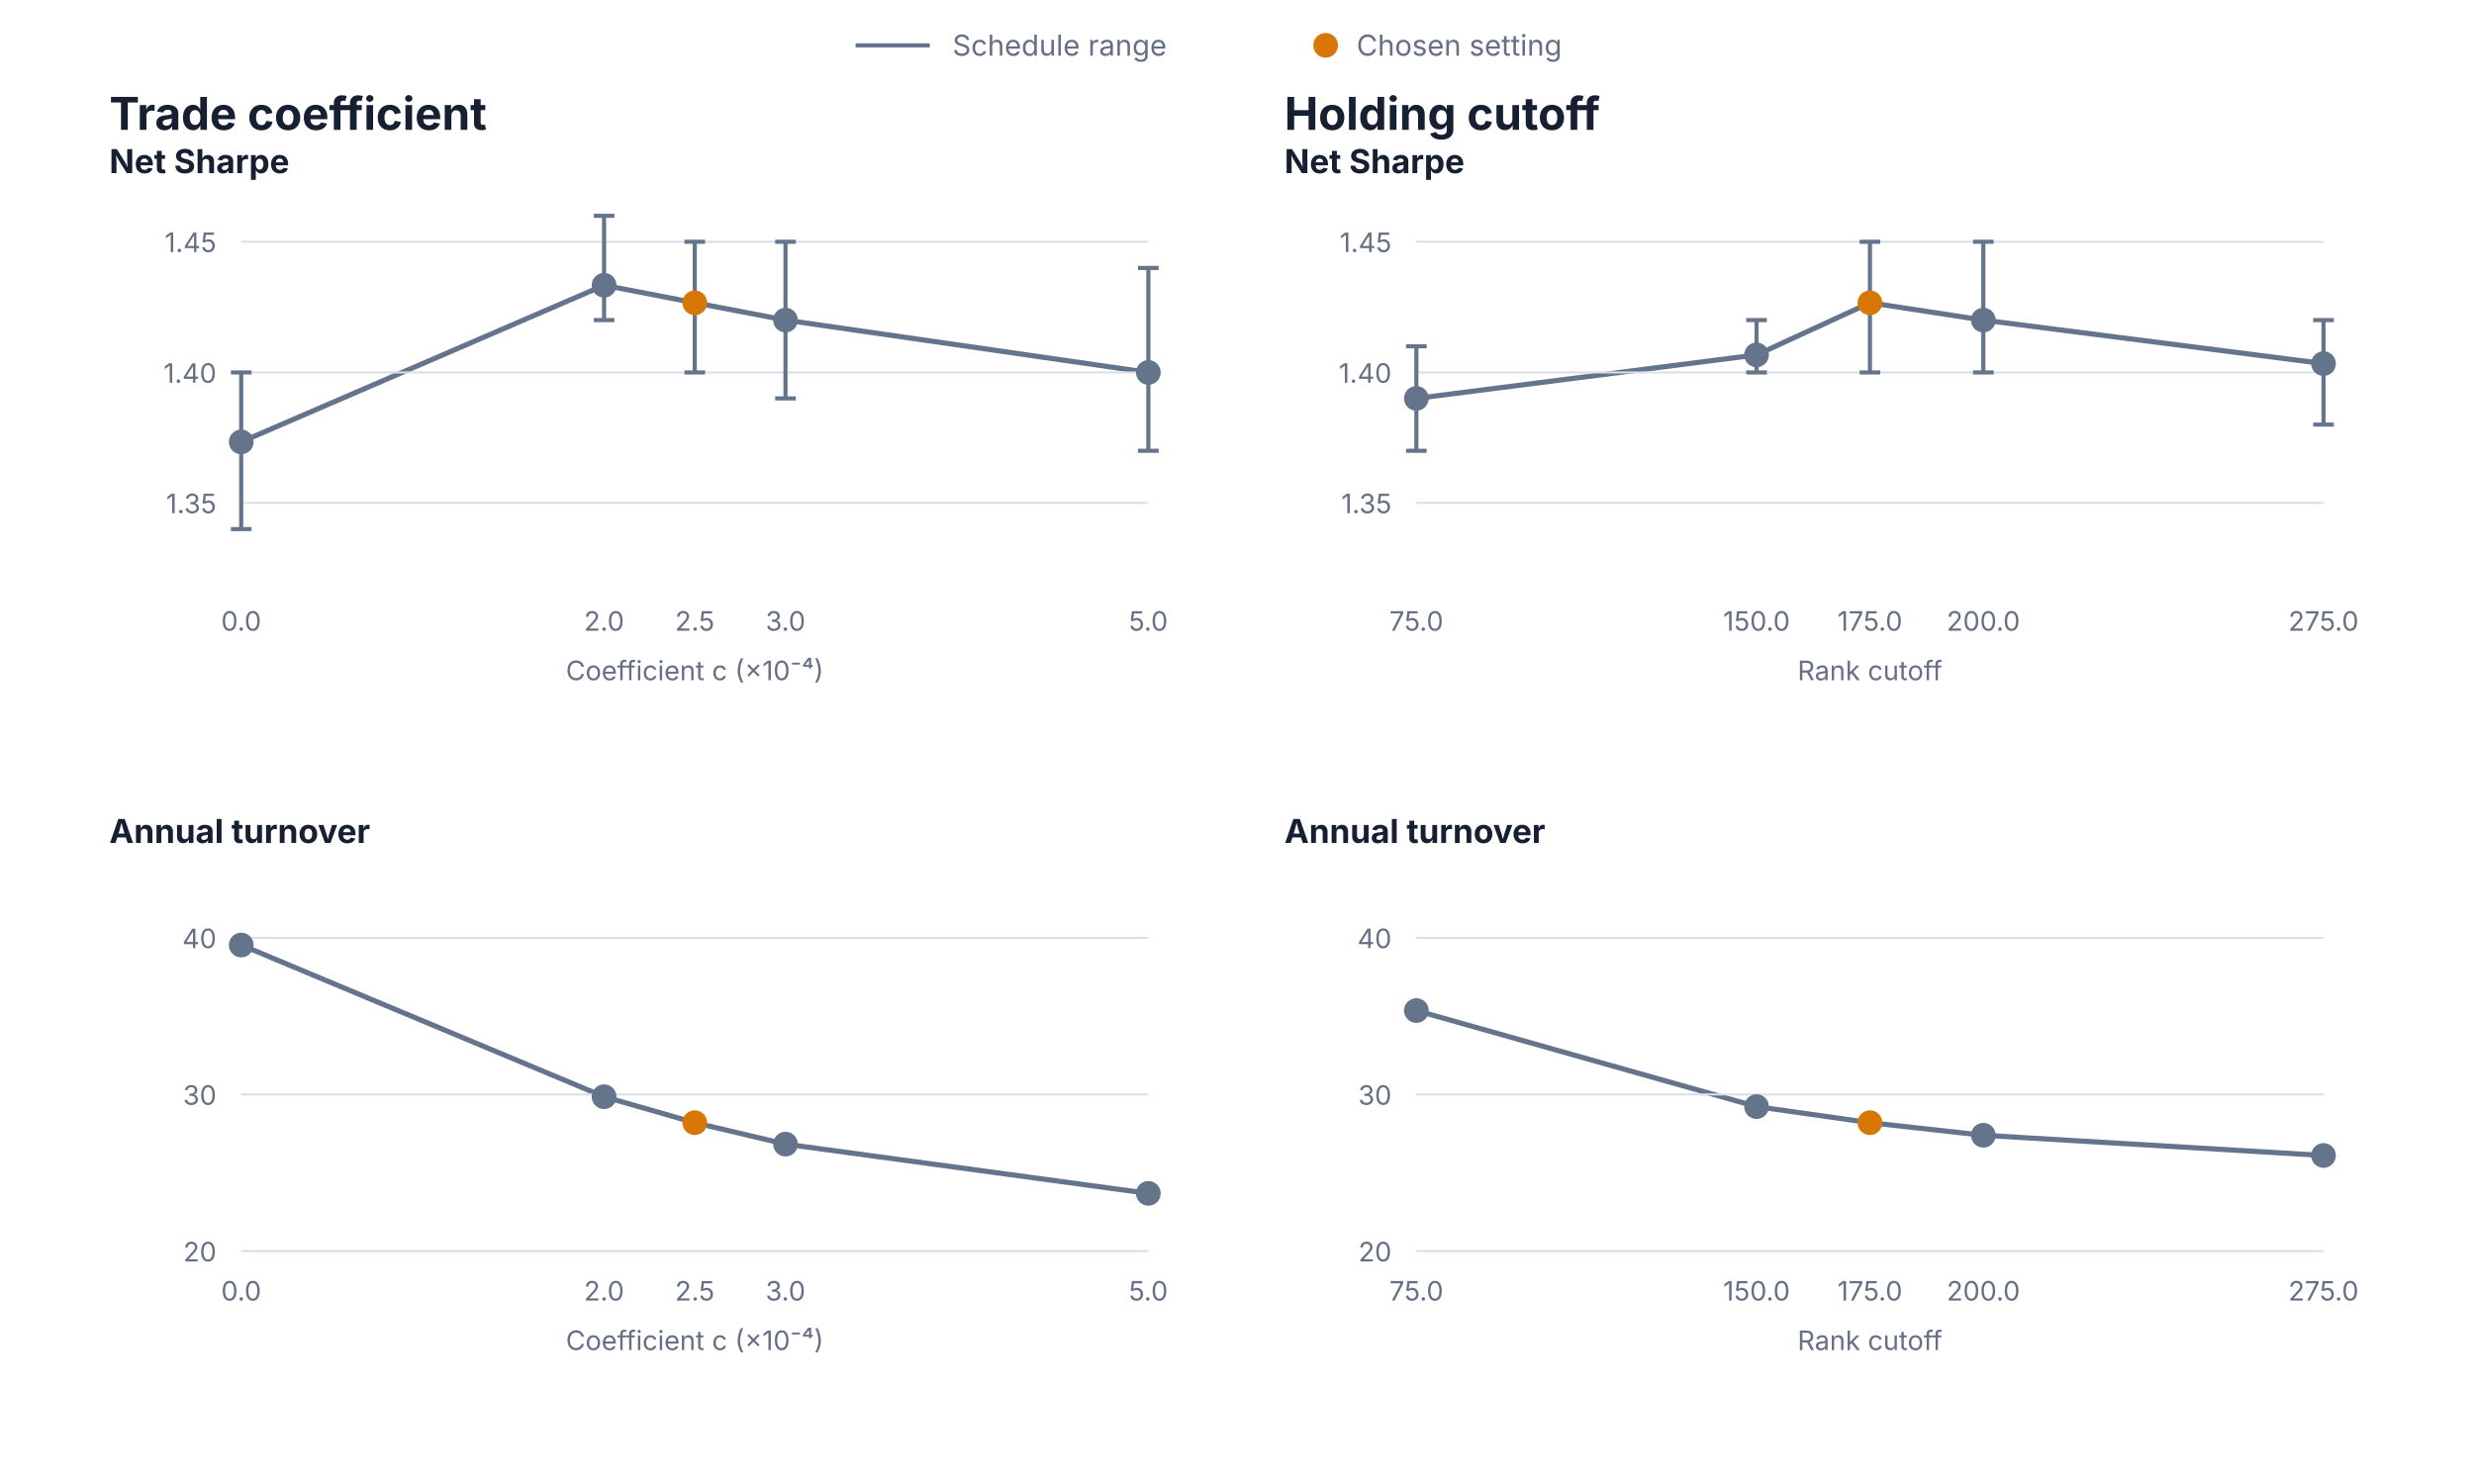
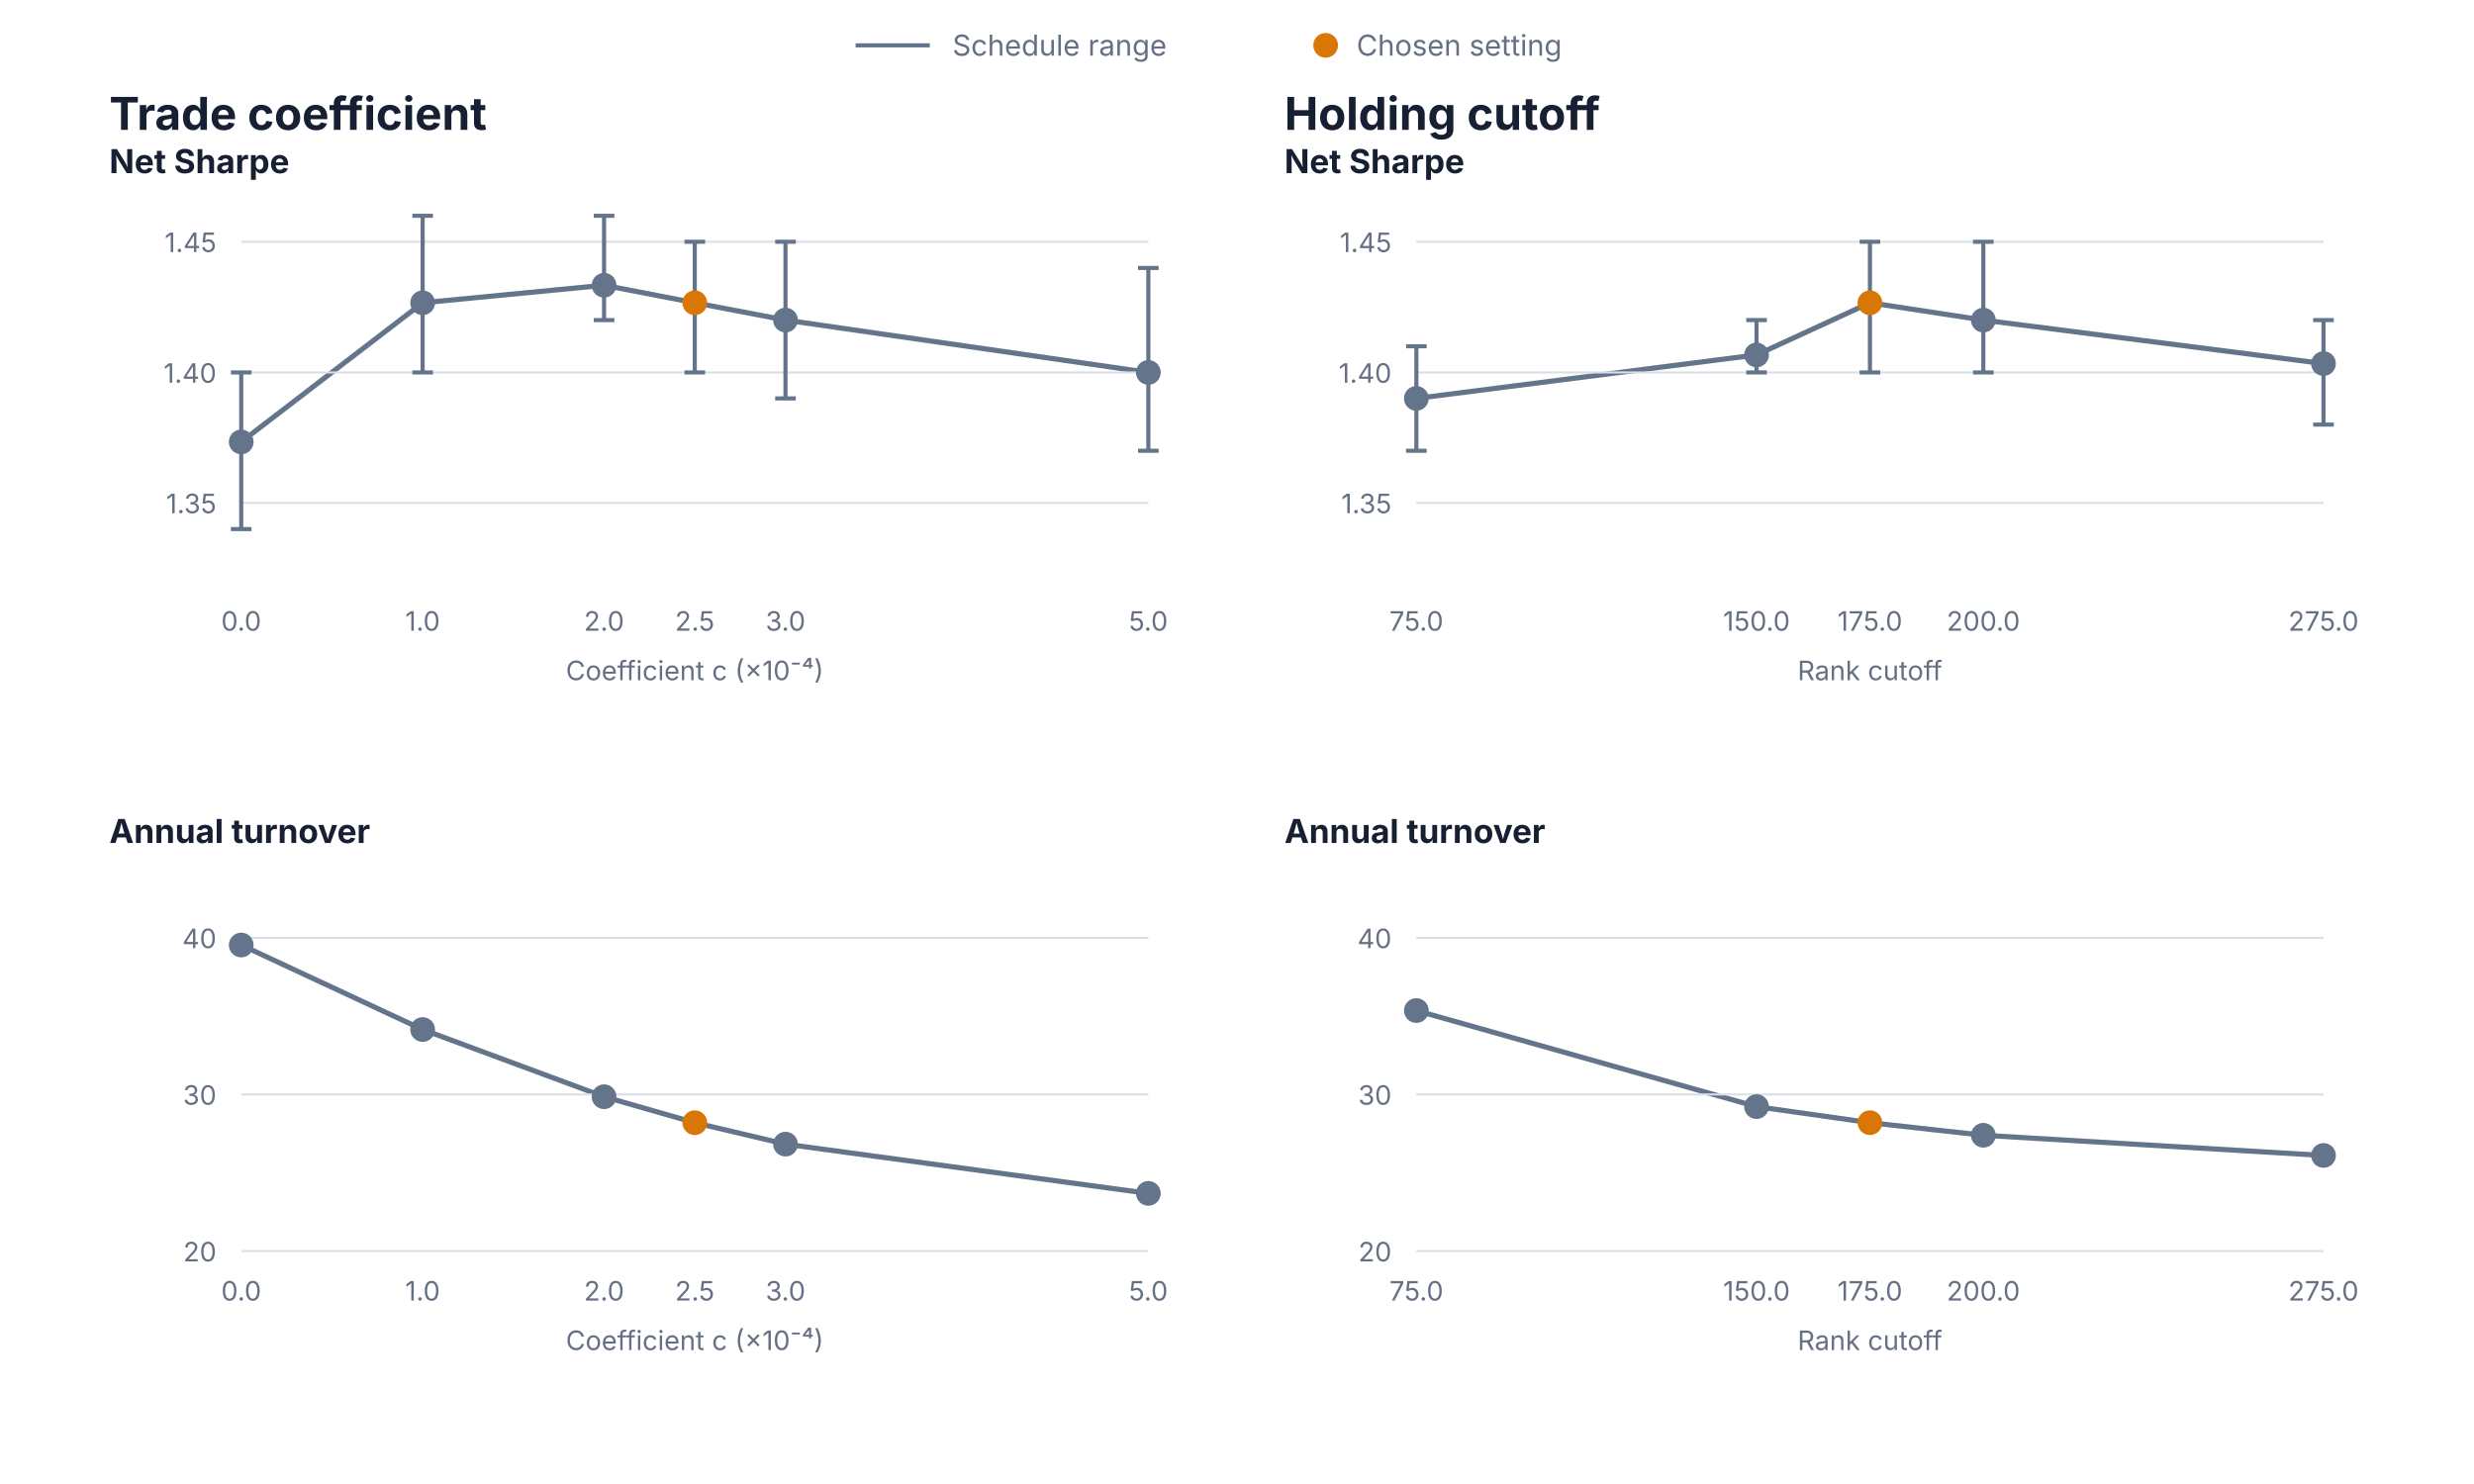
<svg xmlns="http://www.w3.org/2000/svg" width="1200" height="720" viewBox="0 0 1200 720" role="img" aria-labelledby="title desc">
  <g font-family="Inter, -apple-system, BlinkMacSystemFont, Segoe UI, sans-serif">
    <line x1="415.0" y1="22.0" x2="451.0" y2="22.0" stroke="#64748B" stroke-width="2" />
    <text x="462.0" y="27.0" fill="#667085" font-size="14" font-weight="400" text-anchor="start">Schedule range</text>
    <circle cx="643" cy="22" r="6" fill="#D97706" />
    <text x="658.0" y="27.0" fill="#667085" font-size="14" font-weight="400" text-anchor="start">Chosen setting</text>
    <text x="53.0" y="63.0" fill="#172033" font-size="22" font-weight="650" text-anchor="start">Trade coefficient</text>
-     <path d="M117.0,214.4 L293.0,138.4 L337.0,146.9 L381.0,155.3 L557.0,180.7" fill="none" stroke="#64748B" stroke-width="2.5" stroke-linecap="round" stroke-linejoin="round" />
+     <path d="M117.0,214.4 L205.0,146.9 L293.0,138.4 L337.0,146.9 L381.0,155.3 L557.0,180.7" fill="none" stroke="#64748B" stroke-width="2.5" stroke-linecap="round" stroke-linejoin="round" />
    <text x="53.0" y="84.0" fill="#172033" font-size="16" font-weight="650" text-anchor="start">Net Sharpe</text>
    <line x1="117.0" y1="244.0" x2="557.0" y2="244.0" stroke="#D9DEE8" stroke-width="1" />
    <text x="105.0" y="249.0" fill="#667085" font-size="13" font-weight="400" text-anchor="end">1.35</text>
    <line x1="117.0" y1="180.7" x2="557.0" y2="180.7" stroke="#D9DEE8" stroke-width="1" />
    <text x="105.0" y="185.7" fill="#667085" font-size="13" font-weight="400" text-anchor="end">1.40</text>
    <line x1="117.0" y1="117.3" x2="557.0" y2="117.3" stroke="#D9DEE8" stroke-width="1" />
    <text x="105.0" y="122.3" fill="#667085" font-size="13" font-weight="400" text-anchor="end">1.45</text>
    <line x1="117.0" y1="256.7" x2="117.0" y2="180.7" stroke="#64748B" stroke-width="2" />
    <line x1="112.0" y1="256.7" x2="122.0" y2="256.7" stroke="#64748B" stroke-width="2" />
    <line x1="112.0" y1="180.7" x2="122.0" y2="180.7" stroke="#64748B" stroke-width="2" />
    <circle cx="117.0" cy="214.4" r="6" fill="#64748B" />
    <text x="117.0" y="306.0" fill="#667085" font-size="13" font-weight="400" text-anchor="middle">0.0</text>
+     <line x1="205.0" y1="180.7" x2="205.0" y2="104.7" stroke="#64748B" stroke-width="2" />
+     <line x1="200.0" y1="180.7" x2="210.0" y2="180.7" stroke="#64748B" stroke-width="2" />
+     <line x1="200.0" y1="104.7" x2="210.0" y2="104.7" stroke="#64748B" stroke-width="2" />
+     <circle cx="205.0" cy="146.9" r="6" fill="#64748B" />
+     <text x="205.0" y="306.0" fill="#667085" font-size="13" font-weight="400" text-anchor="middle">1.0</text>
    <line x1="293.0" y1="155.3" x2="293.0" y2="104.7" stroke="#64748B" stroke-width="2" />
    <line x1="288.0" y1="155.3" x2="298.0" y2="155.3" stroke="#64748B" stroke-width="2" />
    <line x1="288.0" y1="104.7" x2="298.0" y2="104.7" stroke="#64748B" stroke-width="2" />
    <circle cx="293.0" cy="138.4" r="6" fill="#64748B" />
    <text x="293.0" y="306.0" fill="#667085" font-size="13" font-weight="400" text-anchor="middle">2.0</text>
    <line x1="337.0" y1="180.7" x2="337.0" y2="117.3" stroke="#64748B" stroke-width="2" />
    <line x1="332.0" y1="180.7" x2="342.0" y2="180.7" stroke="#64748B" stroke-width="2" />
    <line x1="332.0" y1="117.3" x2="342.0" y2="117.3" stroke="#64748B" stroke-width="2" />
    <circle cx="337.0" cy="146.9" r="6" fill="#D97706" />
    <text x="337.0" y="306.0" fill="#667085" font-size="13" font-weight="400" text-anchor="middle">2.5</text>
    <line x1="381.0" y1="193.3" x2="381.0" y2="117.3" stroke="#64748B" stroke-width="2" />
    <line x1="376.0" y1="193.3" x2="386.0" y2="193.3" stroke="#64748B" stroke-width="2" />
    <line x1="376.0" y1="117.3" x2="386.0" y2="117.3" stroke="#64748B" stroke-width="2" />
    <circle cx="381.0" cy="155.3" r="6" fill="#64748B" />
    <text x="381.0" y="306.0" fill="#667085" font-size="13" font-weight="400" text-anchor="middle">3.0</text>
    <line x1="557.0" y1="218.7" x2="557.0" y2="130.0" stroke="#64748B" stroke-width="2" />
    <line x1="552.0" y1="218.7" x2="562.0" y2="218.7" stroke="#64748B" stroke-width="2" />
    <line x1="552.0" y1="130.0" x2="562.0" y2="130.0" stroke="#64748B" stroke-width="2" />
    <circle cx="557.0" cy="180.7" r="6" fill="#64748B" />
    <text x="557.0" y="306.0" fill="#667085" font-size="13" font-weight="400" text-anchor="middle">5.0</text>
    <text x="337.0" y="330.0" fill="#667085" font-size="13" font-weight="400" text-anchor="middle">Coefficient c (×10⁻⁴)</text>
    <text x="623.0" y="63.0" fill="#172033" font-size="22" font-weight="650" text-anchor="start">Holding cutoff</text>
    <path d="M687.0,193.3 L852.0,172.2 L907.0,146.9 L962.0,155.3 L1127.0,176.4" fill="none" stroke="#64748B" stroke-width="2.5" stroke-linecap="round" stroke-linejoin="round" />
    <text x="623.0" y="84.0" fill="#172033" font-size="16" font-weight="650" text-anchor="start">Net Sharpe</text>
    <line x1="687.0" y1="244.0" x2="1127.0" y2="244.0" stroke="#D9DEE8" stroke-width="1" />
    <text x="675.0" y="249.0" fill="#667085" font-size="13" font-weight="400" text-anchor="end">1.35</text>
    <line x1="687.0" y1="180.7" x2="1127.0" y2="180.7" stroke="#D9DEE8" stroke-width="1" />
    <text x="675.0" y="185.7" fill="#667085" font-size="13" font-weight="400" text-anchor="end">1.40</text>
    <line x1="687.0" y1="117.3" x2="1127.0" y2="117.3" stroke="#D9DEE8" stroke-width="1" />
    <text x="675.0" y="122.3" fill="#667085" font-size="13" font-weight="400" text-anchor="end">1.45</text>
    <line x1="687.0" y1="218.7" x2="687.0" y2="168.0" stroke="#64748B" stroke-width="2" />
    <line x1="682.0" y1="218.7" x2="692.0" y2="218.7" stroke="#64748B" stroke-width="2" />
    <line x1="682.0" y1="168.0" x2="692.0" y2="168.0" stroke="#64748B" stroke-width="2" />
    <circle cx="687.0" cy="193.3" r="6" fill="#64748B" />
    <text x="687.0" y="306.0" fill="#667085" font-size="13" font-weight="400" text-anchor="middle">75.0</text>
    <line x1="852.0" y1="180.7" x2="852.0" y2="155.3" stroke="#64748B" stroke-width="2" />
    <line x1="847.0" y1="180.7" x2="857.0" y2="180.7" stroke="#64748B" stroke-width="2" />
    <line x1="847.0" y1="155.3" x2="857.0" y2="155.3" stroke="#64748B" stroke-width="2" />
    <circle cx="852.0" cy="172.2" r="6" fill="#64748B" />
    <text x="852.0" y="306.0" fill="#667085" font-size="13" font-weight="400" text-anchor="middle">150.0</text>
    <line x1="907.0" y1="180.7" x2="907.0" y2="117.3" stroke="#64748B" stroke-width="2" />
    <line x1="902.0" y1="180.7" x2="912.0" y2="180.7" stroke="#64748B" stroke-width="2" />
    <line x1="902.0" y1="117.3" x2="912.0" y2="117.3" stroke="#64748B" stroke-width="2" />
    <circle cx="907.0" cy="146.9" r="6" fill="#D97706" />
    <text x="907.0" y="306.0" fill="#667085" font-size="13" font-weight="400" text-anchor="middle">175.0</text>
    <line x1="962.0" y1="180.7" x2="962.0" y2="117.3" stroke="#64748B" stroke-width="2" />
    <line x1="957.0" y1="180.7" x2="967.0" y2="180.7" stroke="#64748B" stroke-width="2" />
    <line x1="957.0" y1="117.3" x2="967.0" y2="117.3" stroke="#64748B" stroke-width="2" />
    <circle cx="962.0" cy="155.3" r="6" fill="#64748B" />
    <text x="962.0" y="306.0" fill="#667085" font-size="13" font-weight="400" text-anchor="middle">200.0</text>
    <line x1="1127.0" y1="206.0" x2="1127.0" y2="155.3" stroke="#64748B" stroke-width="2" />
    <line x1="1122.0" y1="206.0" x2="1132.0" y2="206.0" stroke="#64748B" stroke-width="2" />
    <line x1="1122.0" y1="155.3" x2="1132.0" y2="155.3" stroke="#64748B" stroke-width="2" />
    <circle cx="1127.0" cy="176.4" r="6" fill="#64748B" />
    <text x="1127.0" y="306.0" fill="#667085" font-size="13" font-weight="400" text-anchor="middle">275.0</text>
    <text x="907.0" y="330.0" fill="#667085" font-size="13" font-weight="400" text-anchor="middle">Rank cutoff</text>
    <text x="53.0" y="409.0" fill="#172033" font-size="16" font-weight="650" text-anchor="start">Annual turnover</text>
-     <path d="M117.0,458.5 L293.0,532.1 L337.0,544.7 L381.0,555.1 L557.0,579.0" fill="none" stroke="#64748B" stroke-width="2.5" stroke-linecap="round" stroke-linejoin="round" />
+     <path d="M117.0,458.5 L205.0,499.5 L293.0,532.1 L337.0,544.7 L381.0,555.1 L557.0,579.0" fill="none" stroke="#64748B" stroke-width="2.5" stroke-linecap="round" stroke-linejoin="round" />
    <line x1="117.0" y1="607.0" x2="557.0" y2="607.0" stroke="#D9DEE8" stroke-width="1" />
    <text x="105.0" y="612.0" fill="#667085" font-size="13" font-weight="400" text-anchor="end">20</text>
    <line x1="117.0" y1="531.0" x2="557.0" y2="531.0" stroke="#D9DEE8" stroke-width="1" />
    <text x="105.0" y="536.0" fill="#667085" font-size="13" font-weight="400" text-anchor="end">30</text>
    <line x1="117.0" y1="455.0" x2="557.0" y2="455.0" stroke="#D9DEE8" stroke-width="1" />
    <text x="105.0" y="460.0" fill="#667085" font-size="13" font-weight="400" text-anchor="end">40</text>
    <line x1="117.0" y1="459.1" x2="117.0" y2="458.1" stroke="#64748B" stroke-width="2" />
    <line x1="112.0" y1="459.1" x2="122.0" y2="459.1" stroke="#64748B" stroke-width="2" />
    <line x1="112.0" y1="458.1" x2="122.0" y2="458.1" stroke="#64748B" stroke-width="2" />
    <circle cx="117.0" cy="458.5" r="6" fill="#64748B" />
    <text x="117.0" y="631.0" fill="#667085" font-size="13" font-weight="400" text-anchor="middle">0.0</text>
+     <line x1="205.0" y1="500.0" x2="205.0" y2="499.0" stroke="#64748B" stroke-width="2" />
+     <line x1="200.0" y1="500.0" x2="210.0" y2="500.0" stroke="#64748B" stroke-width="2" />
+     <line x1="200.0" y1="499.0" x2="210.0" y2="499.0" stroke="#64748B" stroke-width="2" />
+     <circle cx="205.0" cy="499.5" r="6" fill="#64748B" />
+     <text x="205.0" y="631.0" fill="#667085" font-size="13" font-weight="400" text-anchor="middle">1.0</text>
    <line x1="293.0" y1="532.8" x2="293.0" y2="531.6" stroke="#64748B" stroke-width="2" />
    <line x1="288.0" y1="532.8" x2="298.0" y2="532.8" stroke="#64748B" stroke-width="2" />
    <line x1="288.0" y1="531.6" x2="298.0" y2="531.6" stroke="#64748B" stroke-width="2" />
    <circle cx="293.0" cy="532.1" r="6" fill="#64748B" />
    <text x="293.0" y="631.0" fill="#667085" font-size="13" font-weight="400" text-anchor="middle">2.0</text>
    <line x1="337.0" y1="545.4" x2="337.0" y2="544.2" stroke="#64748B" stroke-width="2" />
    <line x1="332.0" y1="545.4" x2="342.0" y2="545.4" stroke="#64748B" stroke-width="2" />
    <line x1="332.0" y1="544.2" x2="342.0" y2="544.2" stroke="#64748B" stroke-width="2" />
    <circle cx="337.0" cy="544.7" r="6" fill="#D97706" />
    <text x="337.0" y="631.0" fill="#667085" font-size="13" font-weight="400" text-anchor="middle">2.5</text>
    <line x1="381.0" y1="555.8" x2="381.0" y2="554.8" stroke="#64748B" stroke-width="2" />
    <line x1="376.0" y1="555.8" x2="386.0" y2="555.8" stroke="#64748B" stroke-width="2" />
    <line x1="376.0" y1="554.8" x2="386.0" y2="554.8" stroke="#64748B" stroke-width="2" />
    <circle cx="381.0" cy="555.1" r="6" fill="#64748B" />
    <text x="381.0" y="631.0" fill="#667085" font-size="13" font-weight="400" text-anchor="middle">3.0</text>
    <line x1="557.0" y1="579.6" x2="557.0" y2="578.5" stroke="#64748B" stroke-width="2" />
    <line x1="552.0" y1="579.6" x2="562.0" y2="579.6" stroke="#64748B" stroke-width="2" />
    <line x1="552.0" y1="578.5" x2="562.0" y2="578.5" stroke="#64748B" stroke-width="2" />
    <circle cx="557.0" cy="579.0" r="6" fill="#64748B" />
    <text x="557.0" y="631.0" fill="#667085" font-size="13" font-weight="400" text-anchor="middle">5.0</text>
    <text x="337.0" y="655.0" fill="#667085" font-size="13" font-weight="400" text-anchor="middle">Coefficient c (×10⁻⁴)</text>
    <text x="623.0" y="409.0" fill="#172033" font-size="16" font-weight="650" text-anchor="start">Annual turnover</text>
    <path d="M687.0,490.3 L852.0,536.9 L907.0,544.7 L962.0,550.8 L1127.0,560.6" fill="none" stroke="#64748B" stroke-width="2.5" stroke-linecap="round" stroke-linejoin="round" />
    <line x1="687.0" y1="607.0" x2="1127.0" y2="607.0" stroke="#D9DEE8" stroke-width="1" />
    <text x="675.0" y="612.0" fill="#667085" font-size="13" font-weight="400" text-anchor="end">20</text>
    <line x1="687.0" y1="531.0" x2="1127.0" y2="531.0" stroke="#D9DEE8" stroke-width="1" />
    <text x="675.0" y="536.0" fill="#667085" font-size="13" font-weight="400" text-anchor="end">30</text>
    <line x1="687.0" y1="455.0" x2="1127.0" y2="455.0" stroke="#D9DEE8" stroke-width="1" />
    <text x="675.0" y="460.0" fill="#667085" font-size="13" font-weight="400" text-anchor="end">40</text>
    <line x1="687.0" y1="491.6" x2="687.0" y2="488.4" stroke="#64748B" stroke-width="2" />
    <line x1="682.0" y1="491.6" x2="692.0" y2="491.6" stroke="#64748B" stroke-width="2" />
    <line x1="682.0" y1="488.4" x2="692.0" y2="488.4" stroke="#64748B" stroke-width="2" />
    <circle cx="687.0" cy="490.3" r="6" fill="#64748B" />
    <text x="687.0" y="631.0" fill="#667085" font-size="13" font-weight="400" text-anchor="middle">75.0</text>
    <line x1="852.0" y1="537.9" x2="852.0" y2="536.3" stroke="#64748B" stroke-width="2" />
    <line x1="847.0" y1="537.9" x2="857.0" y2="537.9" stroke="#64748B" stroke-width="2" />
    <line x1="847.0" y1="536.3" x2="857.0" y2="536.3" stroke="#64748B" stroke-width="2" />
    <circle cx="852.0" cy="536.9" r="6" fill="#64748B" />
    <text x="852.0" y="631.0" fill="#667085" font-size="13" font-weight="400" text-anchor="middle">150.0</text>
    <line x1="907.0" y1="545.4" x2="907.0" y2="544.2" stroke="#64748B" stroke-width="2" />
    <line x1="902.0" y1="545.4" x2="912.0" y2="545.4" stroke="#64748B" stroke-width="2" />
    <line x1="902.0" y1="544.2" x2="912.0" y2="544.2" stroke="#64748B" stroke-width="2" />
    <circle cx="907.0" cy="544.7" r="6" fill="#D97706" />
    <text x="907.0" y="631.0" fill="#667085" font-size="13" font-weight="400" text-anchor="middle">175.0</text>
    <line x1="962.0" y1="551.4" x2="962.0" y2="550.4" stroke="#64748B" stroke-width="2" />
    <line x1="957.0" y1="551.4" x2="967.0" y2="551.4" stroke="#64748B" stroke-width="2" />
    <line x1="957.0" y1="550.4" x2="967.0" y2="550.4" stroke="#64748B" stroke-width="2" />
    <circle cx="962.0" cy="550.8" r="6" fill="#64748B" />
    <text x="962.0" y="631.0" fill="#667085" font-size="13" font-weight="400" text-anchor="middle">200.0</text>
    <line x1="1127.0" y1="561.2" x2="1127.0" y2="559.9" stroke="#64748B" stroke-width="2" />
    <line x1="1122.0" y1="561.2" x2="1132.0" y2="561.2" stroke="#64748B" stroke-width="2" />
    <line x1="1122.0" y1="559.9" x2="1132.0" y2="559.9" stroke="#64748B" stroke-width="2" />
    <circle cx="1127.0" cy="560.6" r="6" fill="#64748B" />
    <text x="1127.0" y="631.0" fill="#667085" font-size="13" font-weight="400" text-anchor="middle">275.0</text>
    <text x="907.0" y="655.0" fill="#667085" font-size="13" font-weight="400" text-anchor="middle">Rank cutoff</text>
  </g>
</svg>
